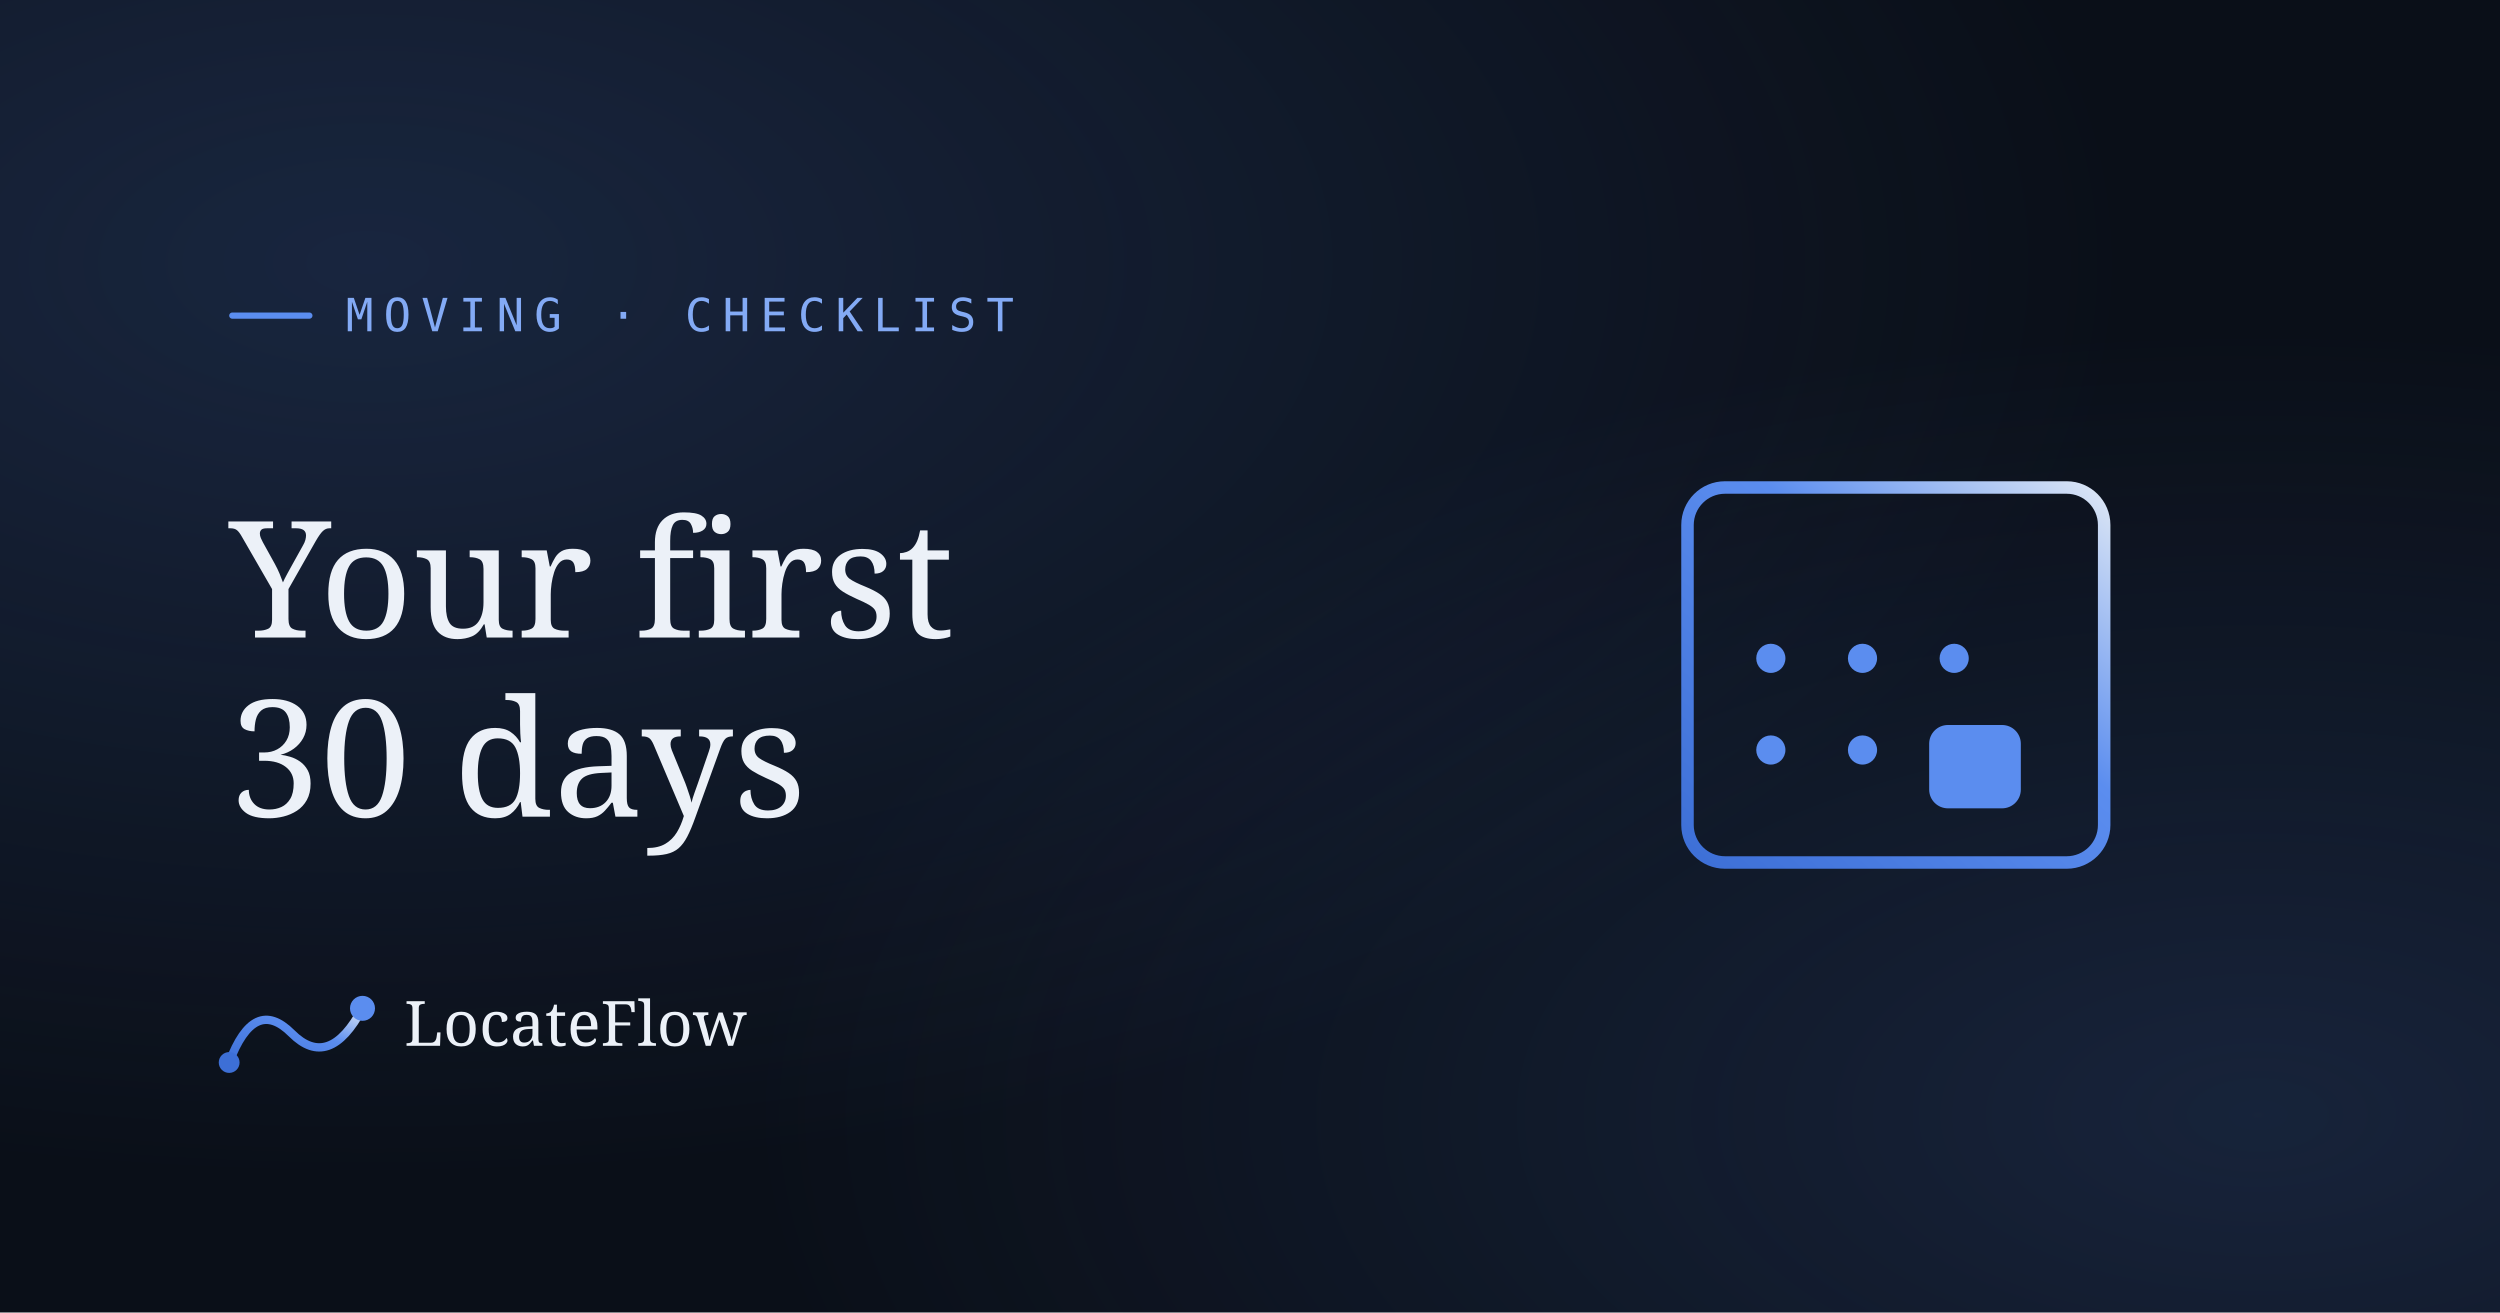
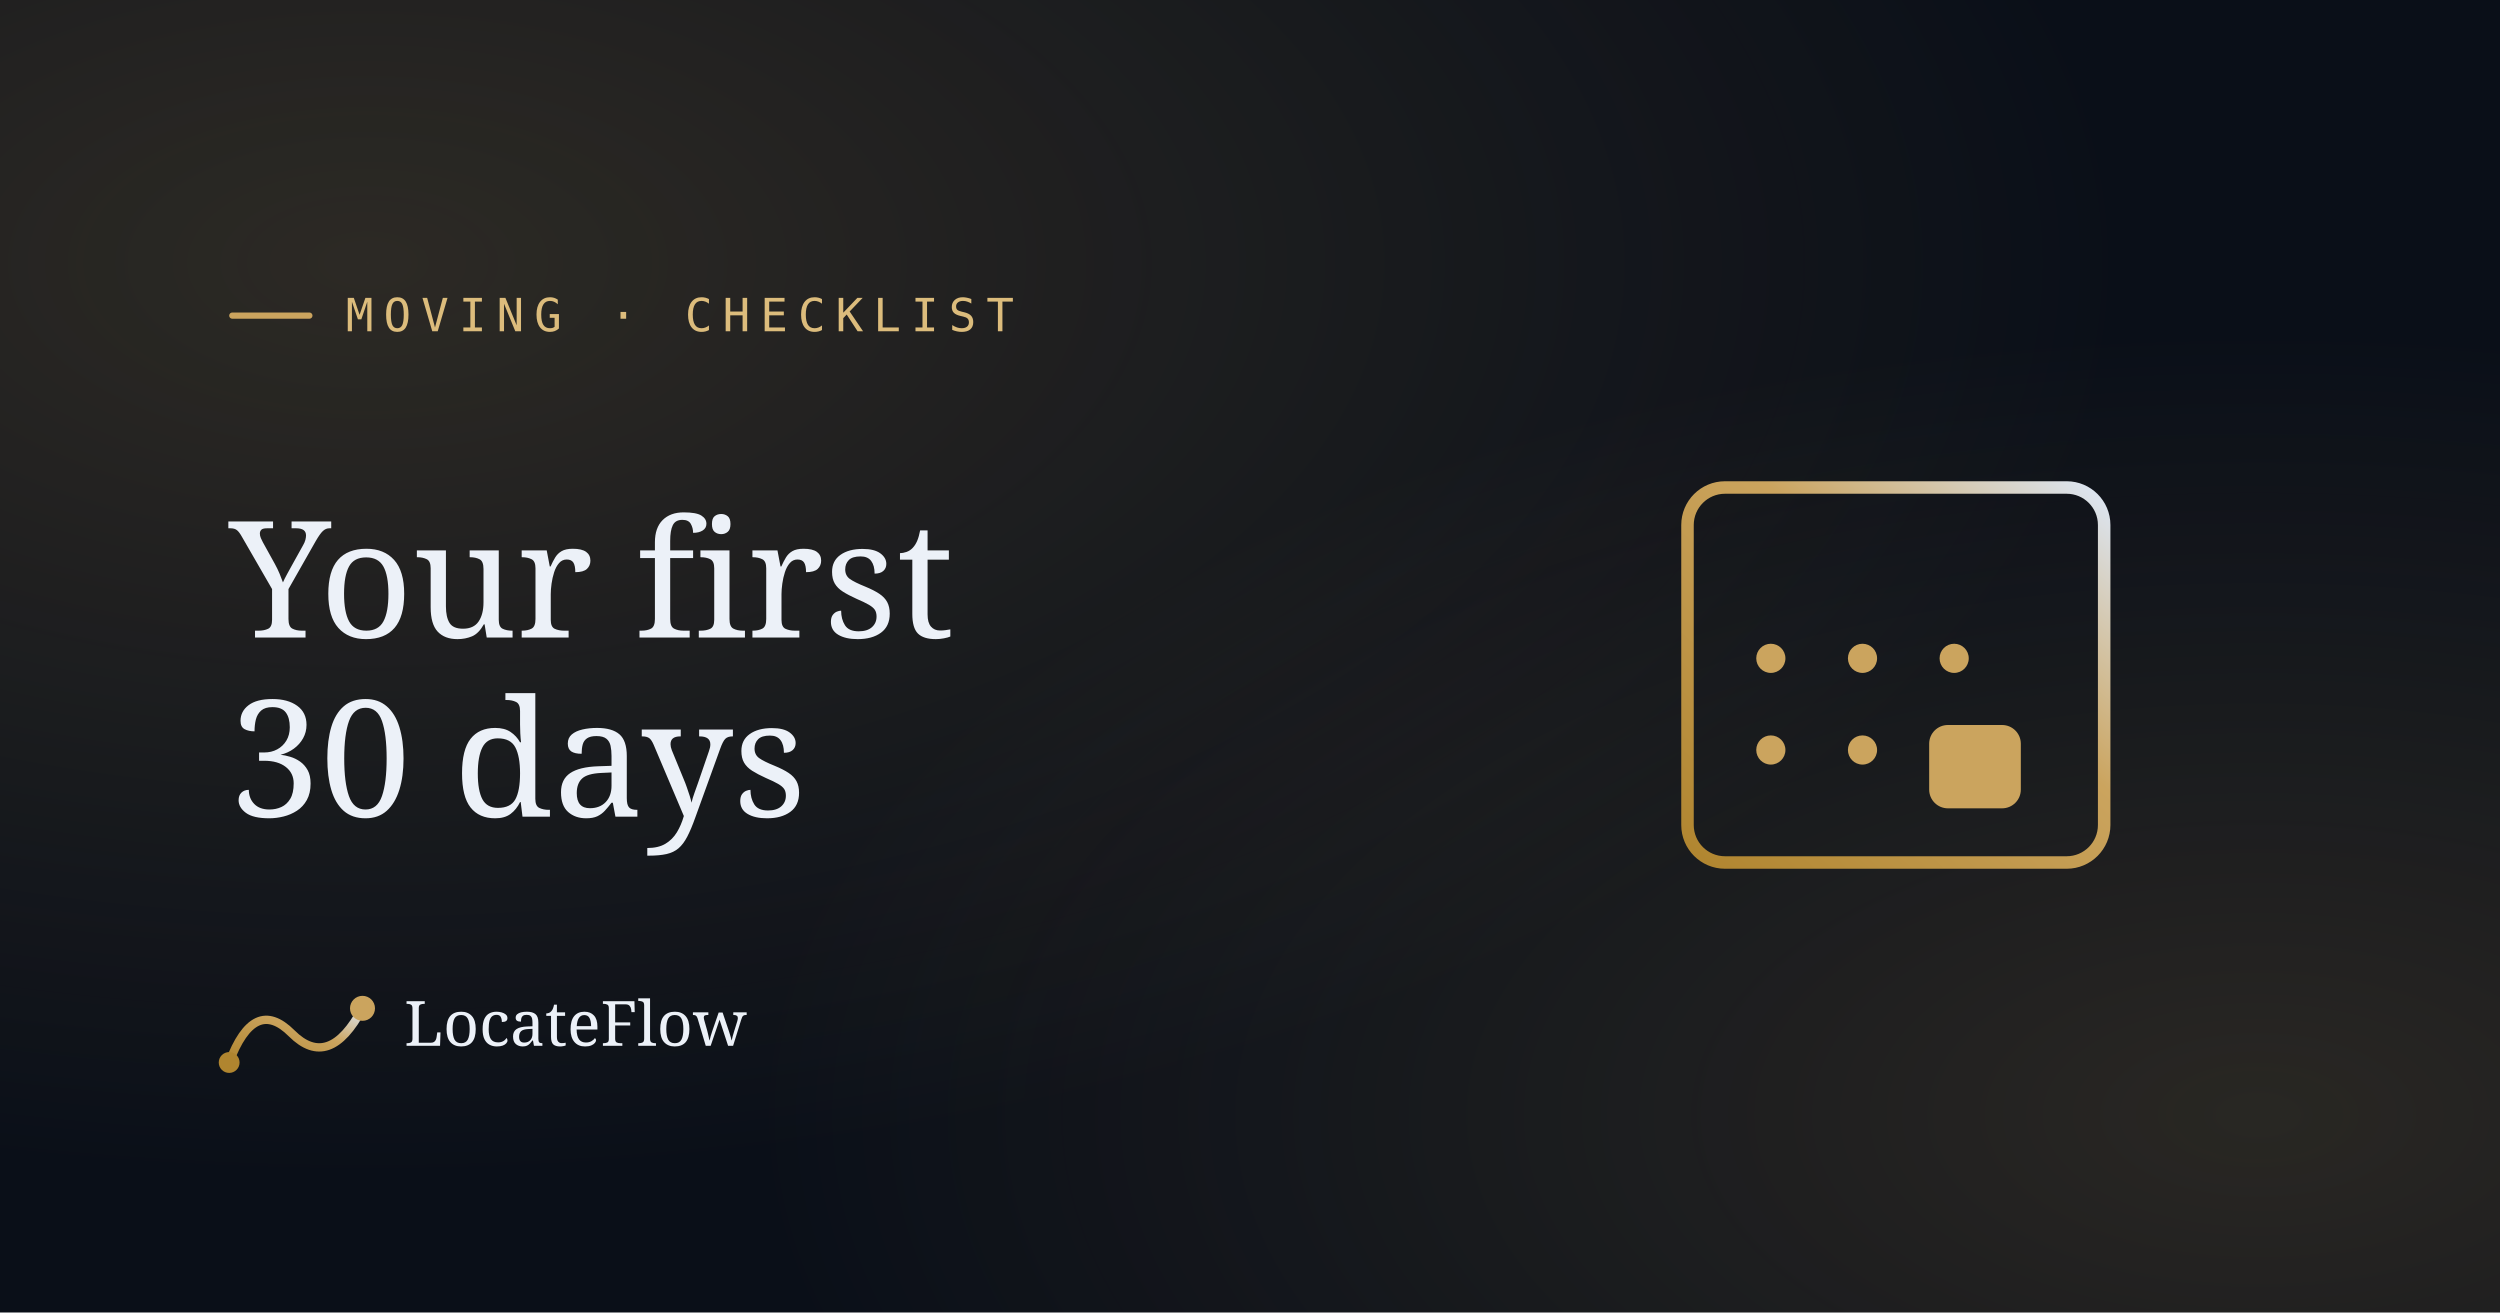
<svg xmlns="http://www.w3.org/2000/svg" viewBox="0 0 1200 630" fill="none" role="img" aria-label="The first 30 days after moving timeline">
  <defs>
    <linearGradient id="flow" x1="0" y1="1" x2="1" y2="0">
-       <stop offset="0%" stop-color="#3D6FD6" />
-       <stop offset="60%" stop-color="#5B8DEF" />
+       <stop offset="0%" stop-color="#B0852F" />
+       <stop offset="60%" stop-color="#CBA45E" />
      <stop offset="100%" stop-color="#DDE7F5" />
    </linearGradient>
    <radialGradient id="tr" cx="0.15" cy="0.2" r="0.7">
-       <stop offset="0%" stop-color="#5B8DEF" stop-opacity="0.18" />
-       <stop offset="100%" stop-color="#5B8DEF" stop-opacity="0" />
+       <stop offset="0%" stop-color="#CBA45E" stop-opacity="0.18" />
+       <stop offset="100%" stop-color="#CBA45E" stop-opacity="0" />
    </radialGradient>
    <radialGradient id="br" cx="0.9" cy="0.85" r="0.6">
-       <stop offset="0%" stop-color="#5B8DEF" stop-opacity="0.16" />
-       <stop offset="100%" stop-color="#5B8DEF" stop-opacity="0" />
+       <stop offset="0%" stop-color="#CBA45E" stop-opacity="0.16" />
+       <stop offset="100%" stop-color="#CBA45E" stop-opacity="0" />
    </radialGradient>
  </defs>
  <rect width="1200" height="630" fill="#0A0F18" />
  <rect width="1200" height="630" fill="url(#tr)" />
  <rect width="1200" height="630" fill="url(#br)" />
-   <rect x="110" y="150" width="40" height="3" rx="1.5" fill="#5B8DEF" />
-   <text x="166" y="159" font-family="'Geist Mono', ui-monospace, monospace" font-size="22" letter-spacing="0.22em" fill="#83AAF5">MOVING · CHECKLIST</text>
+   <rect x="110" y="150" width="40" height="3" rx="1.5" fill="#CBA45E" />
+   <text x="166" y="159" font-family="'Geist Mono', ui-monospace, monospace" font-size="22" letter-spacing="0.22em" fill="#DCBC7C">MOVING · CHECKLIST</text>
  <text x="110" y="306" font-family="Playfair Display, Didot, Georgia, serif" font-size="78" font-weight="500" fill="#ECF1F8" letter-spacing="0">Your first</text>
  <text x="110" y="392" font-family="Playfair Display, Didot, Georgia, serif" font-size="78" font-weight="500" fill="#ECF1F8" letter-spacing="0">30 days</text>
  <g transform="translate(810,210)" stroke="url(#flow)" stroke-width="6" stroke-linecap="round" stroke-linejoin="round">
    <rect x="0" y="24" width="200" height="180" rx="18" />
    <line x1="0" y1="70" x2="200" y2="70" />
    <line x1="52" y1="4" x2="52" y2="44" />
    <line x1="148" y1="4" x2="148" y2="44" />
  </g>
-   <g transform="translate(810,210)" fill="#5B8DEF" stroke="none">
+   <g transform="translate(810,210)" fill="#CBA45E" stroke="none">
    <circle cx="40" cy="106" r="7" />
    <circle cx="84" cy="106" r="7" />
    <circle cx="128" cy="106" r="7" />
    <circle cx="40" cy="150" r="7" />
    <circle cx="84" cy="150" r="7" />
    <rect x="116" y="138" width="44" height="40" rx="9" />
  </g>
  <g transform="translate(110,470)">
    <path d="M0 40 Q 12 8, 30 26 T 64 14" stroke="url(#flow)" stroke-width="4" fill="none" stroke-linecap="round" />
-     <circle cx="0" cy="40" r="5" fill="#3D6FD6" />
-     <circle cx="64" cy="14" r="6" fill="#5B8DEF" />
+     <circle cx="0" cy="40" r="5" fill="#B0852F" />
+     <circle cx="64" cy="14" r="6" fill="#CBA45E" />
    <text x="84" y="32" font-family="Playfair Display, Didot, Georgia, serif" font-size="30" fill="#ECF1F8">LocateFlow</text>
  </g>
</svg>
